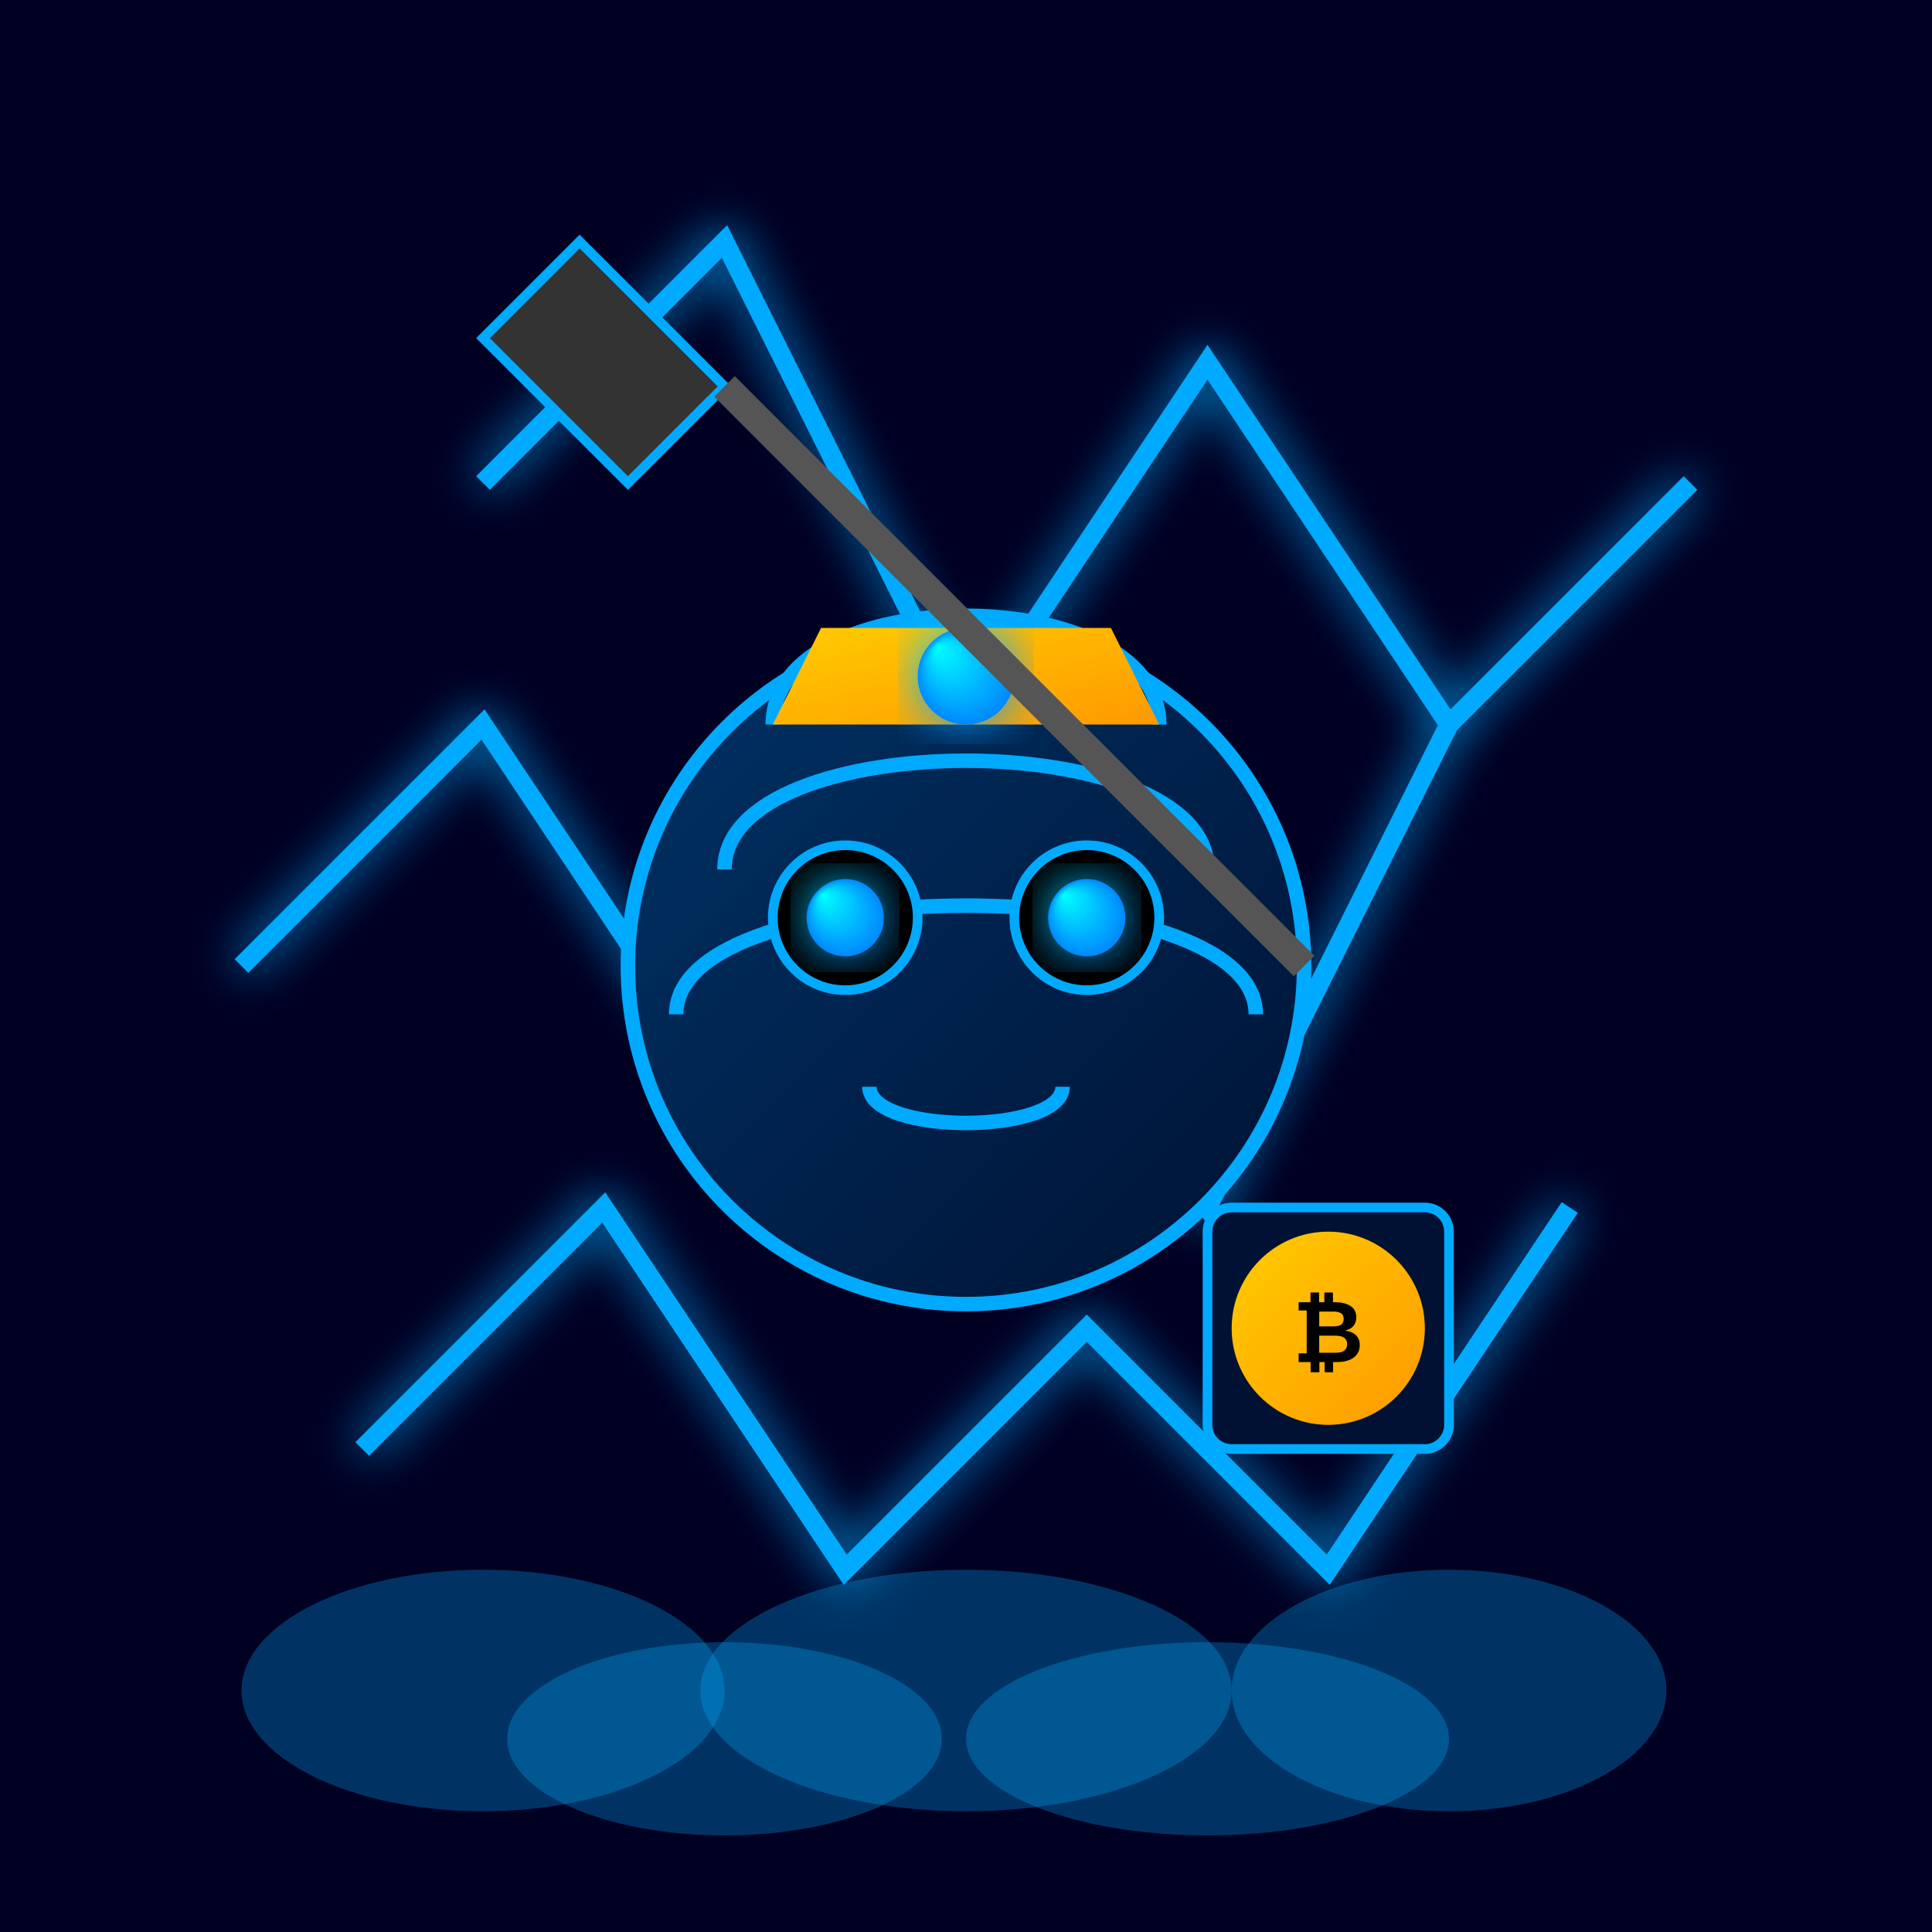
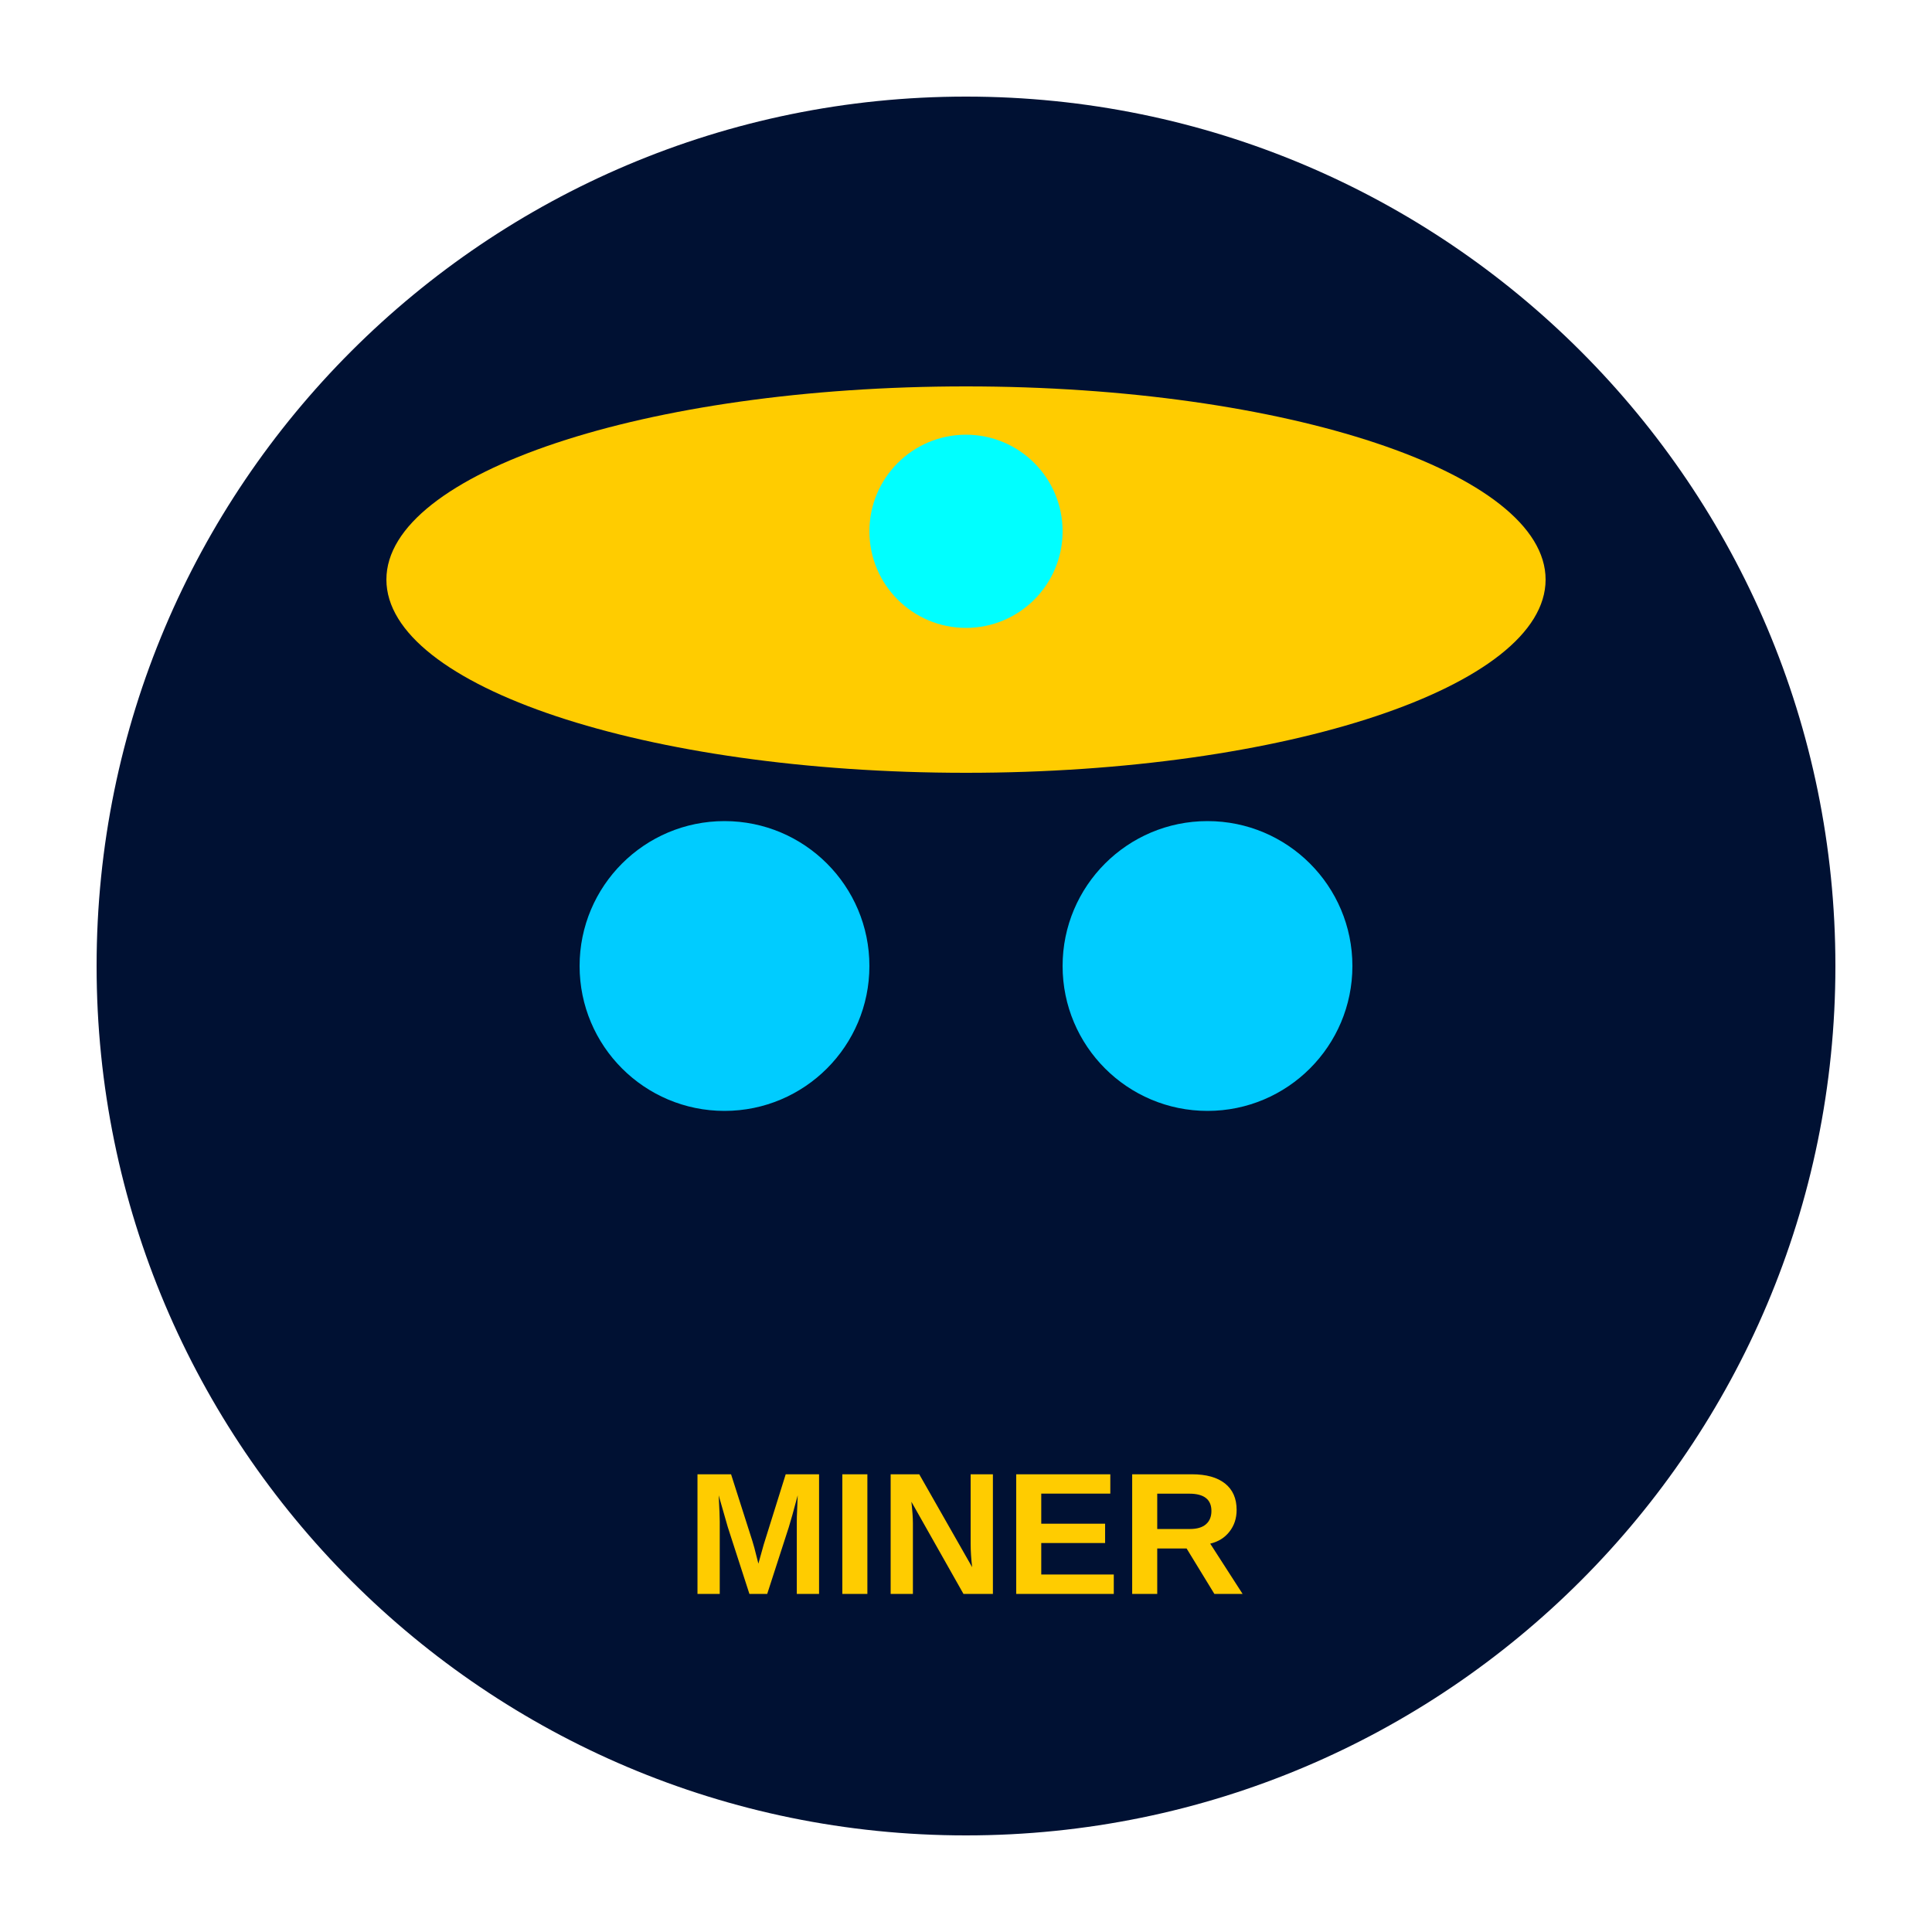
<svg xmlns="http://www.w3.org/2000/svg" viewBox="0 0 400 400">
-   <defs>
-     <linearGradient id="helmet-gradient" x1="0%" y1="0%" x2="100%" y2="100%">
-       <stop offset="0%" stop-color="#003366" />
-       <stop offset="100%" stop-color="#001133" />
-     </linearGradient>
-     <linearGradient id="gold-gradient" x1="0%" y1="0%" x2="100%" y2="100%">
-       <stop offset="0%" stop-color="#FFCC00" />
-       <stop offset="100%" stop-color="#FF9900" />
-     </linearGradient>
-     <radialGradient id="light-gradient" cx="50%" cy="50%" r="50%" fx="20%" fy="20%">
-       <stop offset="0%" stop-color="#00FFFF" />
-       <stop offset="100%" stop-color="#0088FF" />
-     </radialGradient>
-     <filter id="neon-glow" x="-20%" y="-20%" width="140%" height="140%">
-       <feGaussianBlur stdDeviation="5" result="blur" />
-       <feComposite in="SourceGraphic" in2="blur" operator="over" />
-     </filter>
-     <filter id="lightning" x="-20%" y="-20%" width="140%" height="140%">
-       <feTurbulence type="fractalNoise" baseFrequency="0.05" numOctaves="2" seed="5" />
-       <feDisplacementMap in="SourceGraphic" scale="10" />
-     </filter>
-   </defs>
-   <rect width="400" height="400" fill="#000022" />
-   <g filter="url(#neon-glow)">
-     <path d="M100,100 L150,50 L200,150 L250,75 L300,150 L350,100" stroke="#00AAFF" stroke-width="4" fill="none" />
-     <path d="M50,200 L100,150 L150,225 L200,175 L250,250 L300,150" stroke="#00AAFF" stroke-width="4" fill="none" />
-     <path d="M75,300 L125,250 L175,325 L225,275 L275,325 L325,250" stroke="#00AAFF" stroke-width="4" fill="none" />
-   </g>
-   <ellipse cx="100" cy="350" rx="50" ry="25" fill="#00AAFF" fill-opacity="0.3" />
-   <ellipse cx="150" cy="360" rx="45" ry="20" fill="#00AAFF" fill-opacity="0.3" />
-   <ellipse cx="200" cy="350" rx="55" ry="25" fill="#00AAFF" fill-opacity="0.3" />
-   <ellipse cx="250" cy="360" rx="50" ry="20" fill="#00AAFF" fill-opacity="0.3" />
-   <ellipse cx="300" cy="350" rx="45" ry="25" fill="#00AAFF" fill-opacity="0.3" />
-   <circle cx="200" cy="200" r="70" fill="url(#helmet-gradient)" stroke="#00AAFF" stroke-width="3" />
-   <path d="M160,150 C160,120 240,120 240,150" fill="none" stroke="#00AAFF" stroke-width="3" />
-   <path d="M150,180 C150,150 250,150 250,180" fill="none" stroke="#00AAFF" stroke-width="3" />
-   <path d="M140,210 C140,180 260,180 260,210" fill="none" stroke="#00AAFF" stroke-width="3" />
-   <path d="M170,130 L230,130 L240,150 L160,150 Z" fill="url(#gold-gradient)" />
-   <circle cx="200" cy="140" r="10" fill="url(#light-gradient)" filter="url(#neon-glow)" />
-   <circle cx="175" cy="190" r="15" fill="#000000" stroke="#00AAFF" stroke-width="2" />
-   <circle cx="225" cy="190" r="15" fill="#000000" stroke="#00AAFF" stroke-width="2" />
-   <circle cx="175" cy="190" r="8" fill="url(#light-gradient)" filter="url(#neon-glow)" />
-   <circle cx="225" cy="190" r="8" fill="url(#light-gradient)" filter="url(#neon-glow)" />
-   <path d="M180,225 C180,235 220,235 220,225" fill="none" stroke="#00AAFF" stroke-width="3" />
-   <path d="M130,100 L100,70 L120,50 L150,80 Z" fill="#333333" stroke="#00AAFF" stroke-width="2" />
-   <path d="M150,80 L270,200" fill="none" stroke="#555555" stroke-width="6" />
-   <rect x="250" y="250" width="50" height="50" rx="5" fill="#001133" stroke="#00AAFF" stroke-width="2" />
-   <circle cx="275" cy="275" r="20" fill="url(#gold-gradient)" />
-   <text x="275" y="282" font-family="Arial, sans-serif" font-size="18" font-weight="bold" text-anchor="middle" fill="#000000">₿</text>
+   <circle cx="200" cy="200" r="180" fill="#001133" />
+   <ellipse cx="200" cy="120" rx="120" ry="40" fill="#FFCC00" />
+   <circle cx="200" cy="110" r="20" fill="#00FFFF" />
+   <circle cx="150" cy="200" r="30" fill="#00CCFF" />
+   <circle cx="250" cy="200" r="30" fill="#00CCFF" />
+   <text x="200" y="330" font-family="Arial" font-size="36" font-weight="bold" text-anchor="middle" fill="#FFCC00">MINER</text>
</svg>
